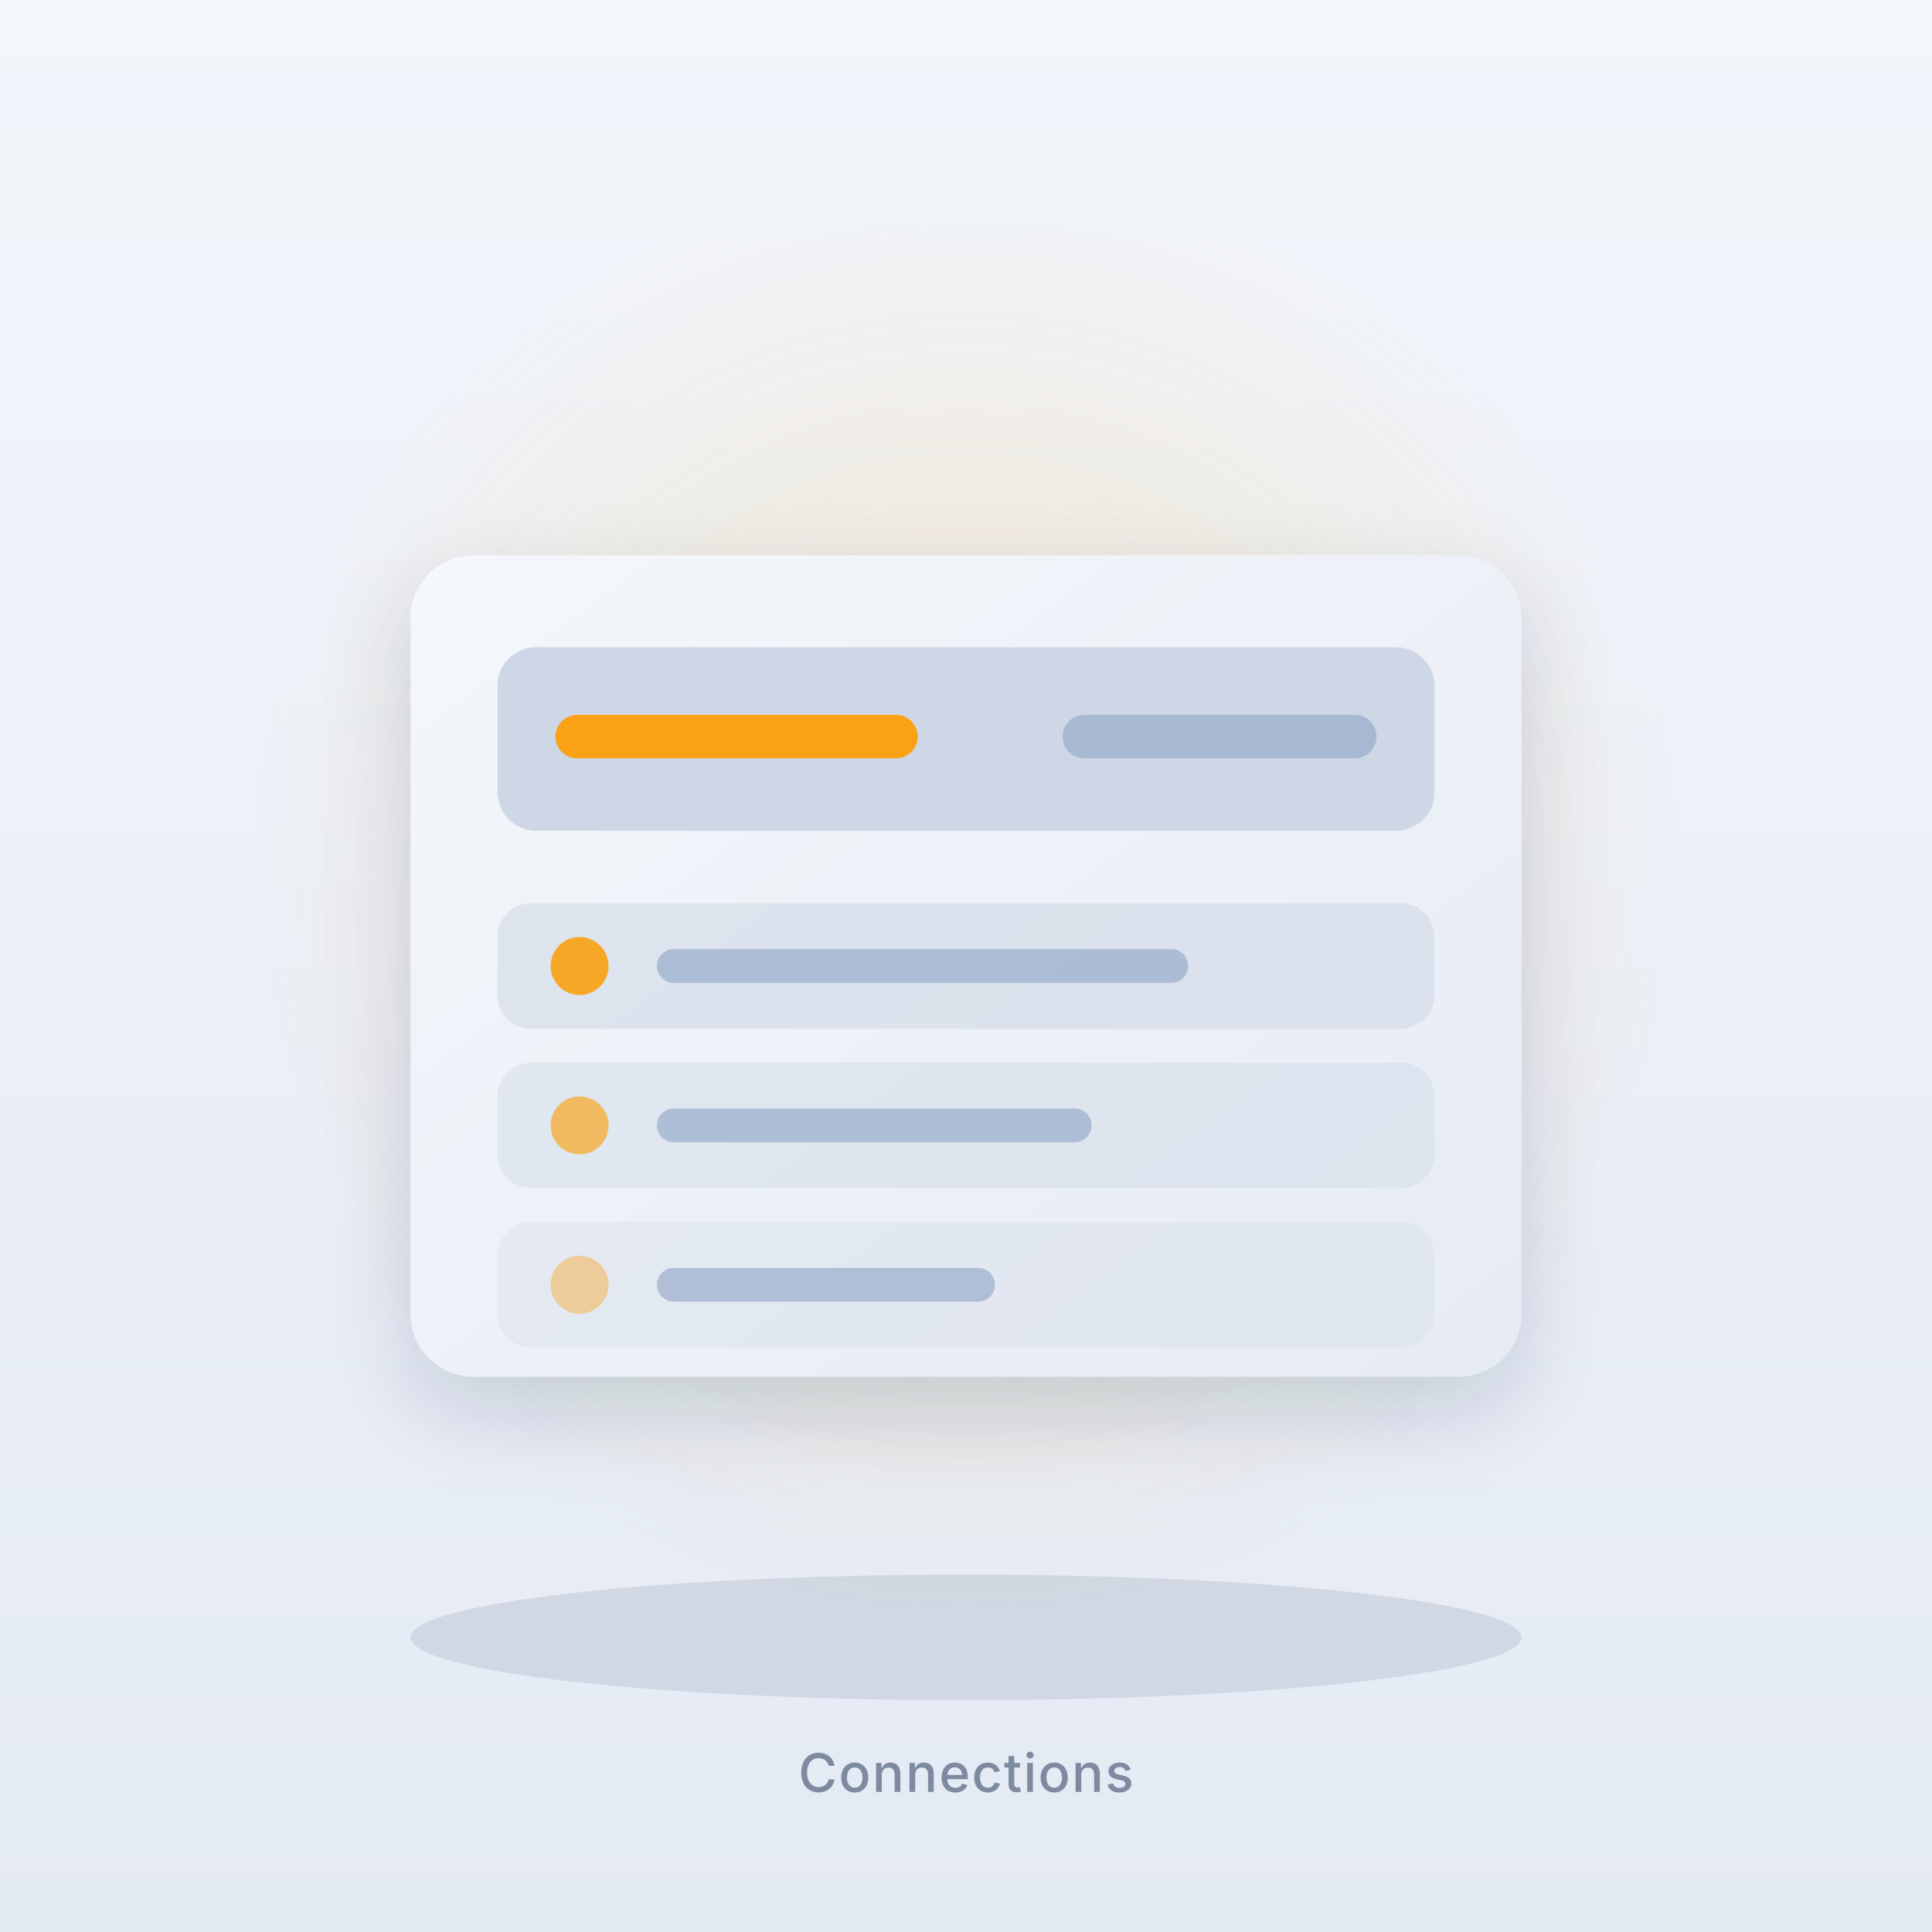
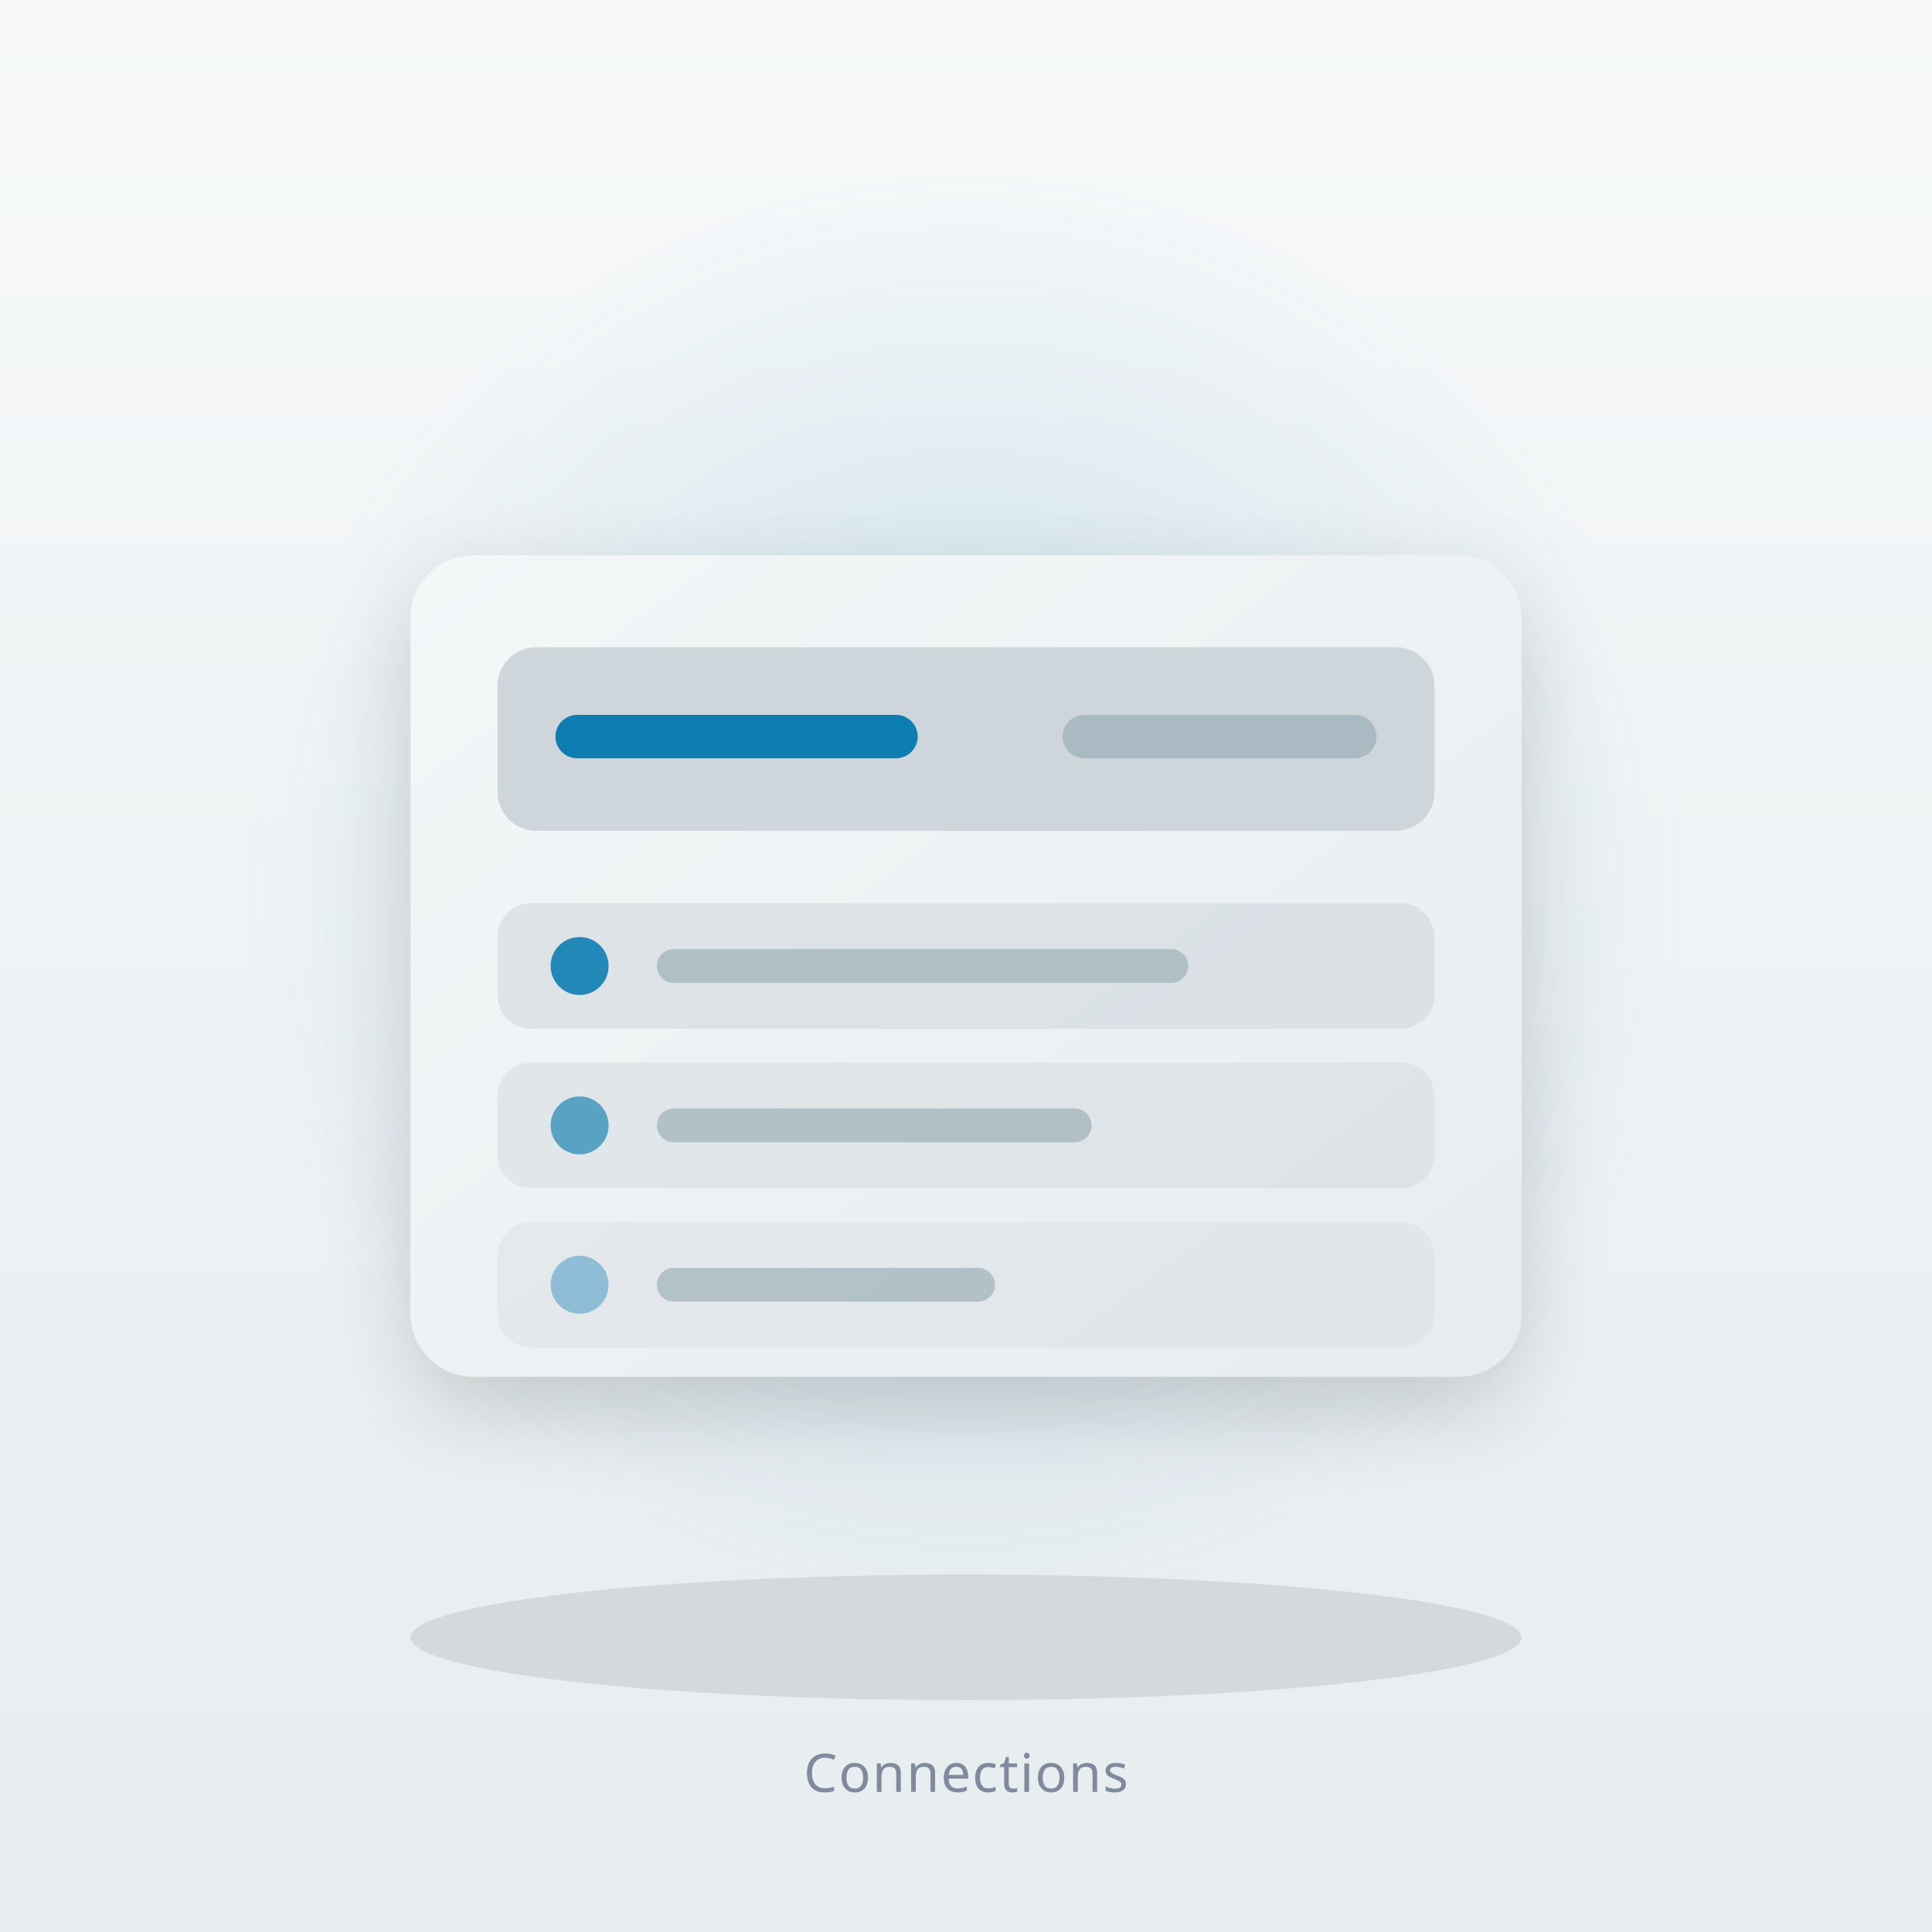
<svg xmlns="http://www.w3.org/2000/svg" viewBox="0 0 800 800" width="800" height="800" role="img" aria-labelledby="combo-2-panel-title">
  <defs>
    <linearGradient id="bg" x1="0" y1="0" x2="0" y2="1">
-       <stop offset="0" stop-color="#f3f6fb" />
-       <stop offset="1" stop-color="#e4eaf4" />
+       <stop offset="0" stop-color="#f7f9fa" />
+       <stop offset="1" stop-color="#e7ecef" />
    </linearGradient>
    <linearGradient id="body" x1="0" y1="0" x2="1" y2="1">
-       <stop offset="0" stop-color="#f4f7fb" />
-       <stop offset="1" stop-color="#e6ebf4" />
+       <stop offset="0" stop-color="#f4f7f8" />
+       <stop offset="1" stop-color="#e7ecef" />
    </linearGradient>
    <linearGradient id="bodySide" x1="0" y1="0" x2="1" y2="0">
-       <stop offset="0" stop-color="#cdd7e6" />
-       <stop offset="1" stop-color="#e6ebf4" />
+       <stop offset="0" stop-color="#ced6db" />
+       <stop offset="1" stop-color="#e7ecef" />
    </linearGradient>
-     <linearGradient id="amber" x1="0" y1="0" x2="1" y2="0">
-       <stop offset="0" stop-color="#faa113" />
-       <stop offset="1" stop-color="#d1810a" />
+     <linearGradient id="accent" x1="0" y1="0" x2="1" y2="0">
+       <stop offset="0" stop-color="#107eb1" />
+       <stop offset="1" stop-color="#0b6a94" />
    </linearGradient>
    <radialGradient id="glow" cx="0.5" cy="0.5" r="0.5">
-       <stop offset="0" stop-color="#faa113" stop-opacity="0.55" />
-       <stop offset="1" stop-color="#faa113" stop-opacity="0" />
+       <stop offset="0" stop-color="#107eb1" stop-opacity="0.55" />
+       <stop offset="1" stop-color="#107eb1" stop-opacity="0" />
    </radialGradient>
    <filter id="soft" x="-20%" y="-20%" width="140%" height="140%">
-       <feDropShadow dx="0" dy="14" stdDeviation="18" flood-color="#0f2340" flood-opacity="0.16" />
+       <feDropShadow dx="0" dy="14" stdDeviation="18" flood-color="#12181d" flood-opacity="0.16" />
    </filter>
  </defs>
  <rect width="800" height="800" fill="url(#bg)" />
  <circle cx="400" cy="370" r="300" fill="url(#glow)" opacity="0.35" />
-   <ellipse cx="400" cy="678" rx="230" ry="26" fill="#0f2340" opacity="0.1" />
+   <ellipse cx="400" cy="678" rx="230" ry="26" fill="#12181d" opacity="0.1" />
  <g filter="url(#soft)">
    <rect x="170" y="230" width="460" height="340" rx="26" fill="url(#body)" />
-     <rect x="206" y="268" width="388" height="76" rx="16" fill="#cdd7e6" />
-     <rect x="230" y="296" width="150" height="18" rx="9" fill="#faa113" />
-     <rect x="440" y="296" width="130" height="18" rx="9" fill="#8ea3c4" opacity="0.6" />
-     <rect x="206" y="374" width="388" height="52" rx="14" fill="#cdd7e6" opacity="0.55" />
-     <circle cx="240" cy="400" r="12" fill="#faa113" opacity="0.9" />
-     <rect x="272" y="393" width="220" height="14" rx="7" fill="#8ea3c4" opacity="0.6" />
-     <rect x="206" y="440" width="388" height="52" rx="14" fill="#cdd7e6" opacity="0.43" />
-     <circle cx="240" cy="466" r="12" fill="#faa113" opacity="0.65" />
-     <rect x="272" y="459" width="180" height="14" rx="7" fill="#8ea3c4" opacity="0.6" />
-     <rect x="206" y="506" width="388" height="52" rx="14" fill="#cdd7e6" opacity="0.31" />
-     <circle cx="240" cy="532" r="12" fill="#faa113" opacity="0.4" />
-     <rect x="272" y="525" width="140" height="14" rx="7" fill="#8ea3c4" opacity="0.6" />
+     <rect x="206" y="268" width="388" height="76" rx="16" fill="#ced6db" />
+     <rect x="230" y="296" width="150" height="18" rx="9" fill="#107eb1" />
+     <rect x="440" y="296" width="130" height="18" rx="9" fill="#93a7b1" opacity="0.6" />
+     <rect x="206" y="374" width="388" height="52" rx="14" fill="#ced6db" opacity="0.55" />
+     <circle cx="240" cy="400" r="12" fill="#107eb1" opacity="0.9" />
+     <rect x="272" y="393" width="220" height="14" rx="7" fill="#93a7b1" opacity="0.6" />
+     <rect x="206" y="440" width="388" height="52" rx="14" fill="#ced6db" opacity="0.43" />
+     <circle cx="240" cy="466" r="12" fill="#107eb1" opacity="0.65" />
+     <rect x="272" y="459" width="180" height="14" rx="7" fill="#93a7b1" opacity="0.6" />
+     <rect x="206" y="506" width="388" height="52" rx="14" fill="#ced6db" opacity="0.31" />
+     <circle cx="240" cy="532" r="12" fill="#107eb1" opacity="0.4" />
+     <rect x="272" y="525" width="140" height="14" rx="7" fill="#93a7b1" opacity="0.6" />
  </g>
-   <text x="400" y="742" text-anchor="middle" font-family="Inter, system-ui, sans-serif" font-size="22" font-weight="500" letter-spacing="0.6" fill="#16294a" opacity="0.5">Connections</text>
+   <text x="400" y="742" text-anchor="middle" font-family="'Plus Jakarta Sans', system-ui, sans-serif" font-size="22" font-weight="500" letter-spacing="0.6" fill="#16294a" opacity="0.5">Connections</text>
</svg>
